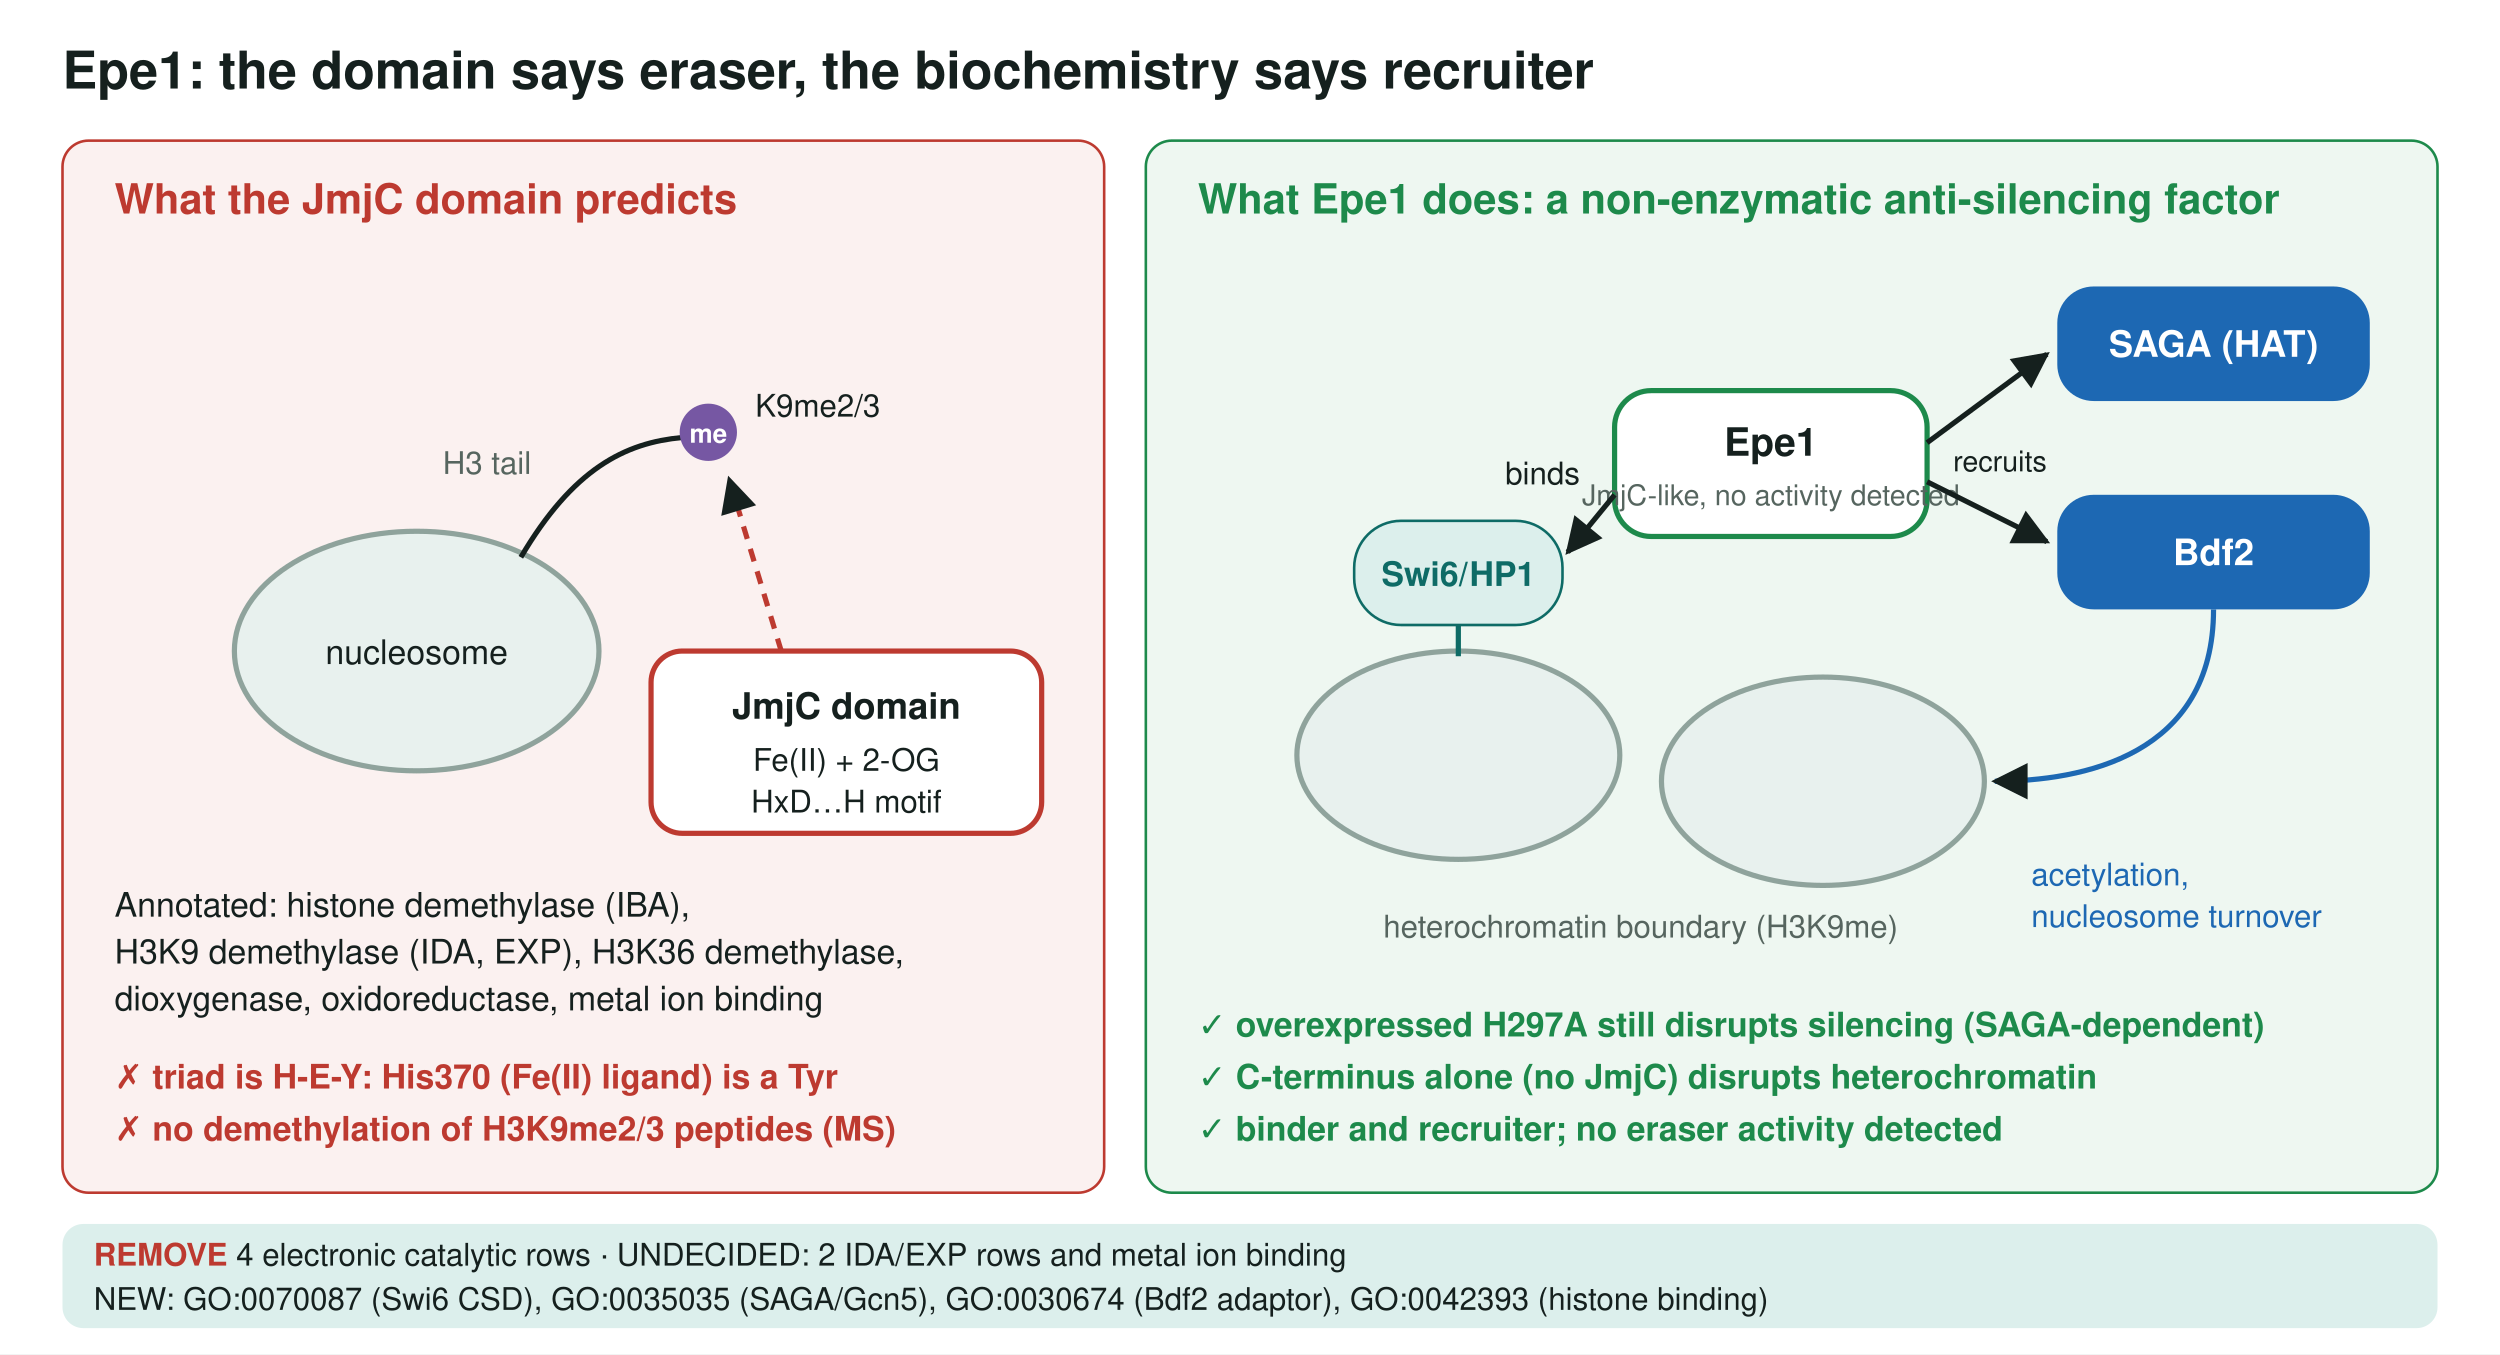
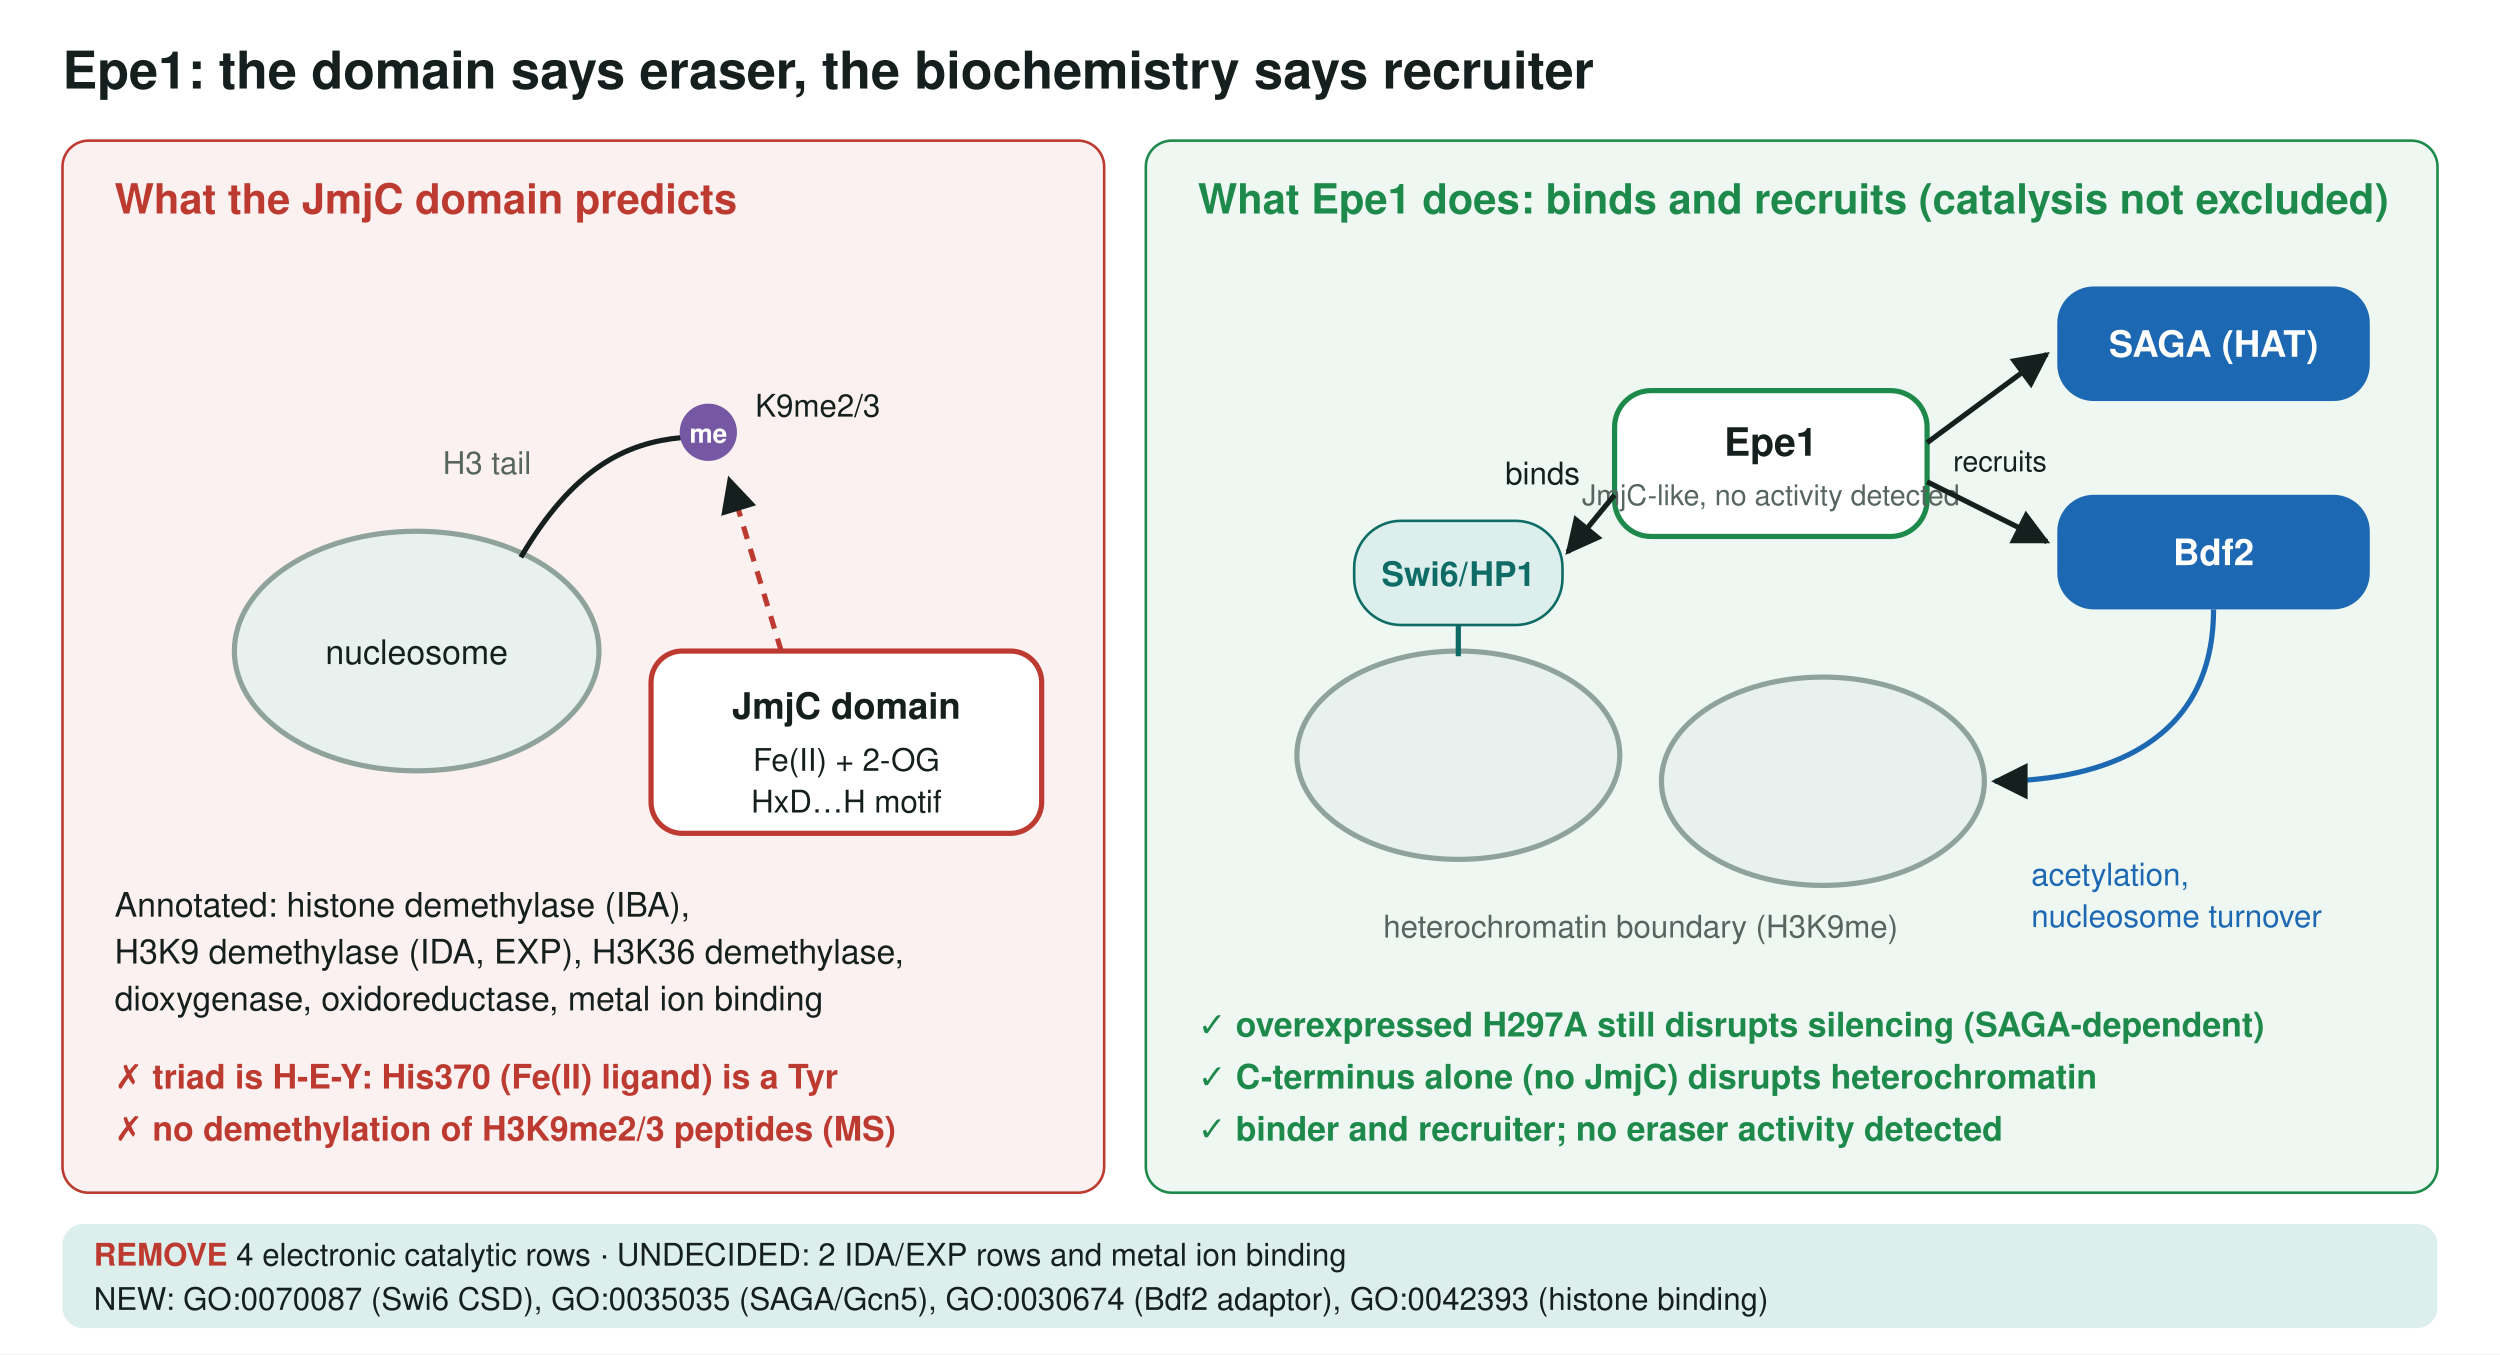
<svg xmlns="http://www.w3.org/2000/svg" viewBox="0 0 960 520" width="960" height="520" font-family="Helvetica, Arial, sans-serif">
  <rect width="960" height="520" fill="#ffffff" />
  <defs>
    <marker id="ar" viewBox="0 0 10 10" refX="9" refY="5" markerWidth="7" markerHeight="7" orient="auto">
      <path d="M0 0 L10 5 L0 10 z" fill="#15201e" />
    </marker>
  </defs>
  <text x="24" y="34" font-size="20" font-weight="bold" fill="#15201e">Epe1: the domain says eraser, the biochemistry says recruiter</text>
  <rect x="24" y="54" width="400" height="404" rx="10" fill="#fbf1f0" stroke="#bd3a30" />
  <text x="44" y="82" font-size="16" font-weight="bold" fill="#bd3a30">What the JmjC domain predicts</text>
  <ellipse cx="160" cy="250" rx="70" ry="46" fill="#e8f1ee" stroke="#8fa39c" stroke-width="2" />
  <text x="160" y="255" font-size="13" text-anchor="middle" fill="#15201e">nucleosome</text>
  <path d="M200 214 C 220 180, 240 170, 262 168" stroke="#15201e" stroke-width="2" fill="none" />
  <text x="170" y="182" font-size="12" fill="#56655f">H3 tail</text>
  <circle cx="272" cy="166" r="11" fill="#7657a3" />
  <text x="272" y="170" font-size="10" text-anchor="middle" fill="#ffffff" font-weight="bold">me</text>
  <text x="290" y="160" font-size="12" fill="#15201e">K9me2/3</text>
  <rect x="250" y="250" width="150" height="70" rx="12" fill="#ffffff" stroke="#bd3a30" stroke-width="2" />
  <text x="325" y="276" font-size="14" text-anchor="middle" font-weight="bold" fill="#15201e">JmjC domain</text>
  <text x="325" y="296" font-size="12" text-anchor="middle" fill="#15201e">Fe(II) + 2-OG</text>
  <text x="325" y="312" font-size="12" text-anchor="middle" fill="#15201e">HxD…H motif</text>
  <path d="M300 250 L 280 184" stroke="#bd3a30" stroke-width="2" stroke-dasharray="5 4" marker-end="url(#ar)" />
  <text x="44" y="352" font-size="13" fill="#15201e">Annotated: histone demethylase (IBA),</text>
  <text x="44" y="370" font-size="13" fill="#15201e">H3K9 demethylase (IDA, EXP), H3K36 demethylase,</text>
  <text x="44" y="388" font-size="13" fill="#15201e">dioxygenase, oxidoreductase, metal ion binding</text>
  <g font-size="13" fill="#bd3a30" font-weight="bold">
    <text x="44" y="418">✗ triad is H-E-Y: His370 (Fe(II) ligand) is a Tyr</text>
    <text x="44" y="438">✗ no demethylation of H3K9me2/3 peptides (MS)</text>
  </g>
  <rect x="440" y="54" width="496" height="404" rx="10" fill="#eef7f1" stroke="#1d8a4b" />
-   <text x="460" y="82" font-size="16" font-weight="bold" fill="#1d8a4b">What Epe1 does: a non-enzymatic anti-silencing factor</text>
+   <text x="460" y="82" font-size="16" font-weight="bold" fill="#1d8a4b">What Epe1 does: binds and recruits (catalysis not excluded)</text>
  <ellipse cx="560" cy="290" rx="62" ry="40" fill="#e8f1ee" stroke="#8fa39c" stroke-width="2" />
  <ellipse cx="700" cy="300" rx="62" ry="40" fill="#e8f1ee" stroke="#8fa39c" stroke-width="2" />
  <text x="630" y="360" font-size="12" text-anchor="middle" fill="#56655f">heterochromatin boundary (H3K9me)</text>
  <rect x="520" y="200" width="80" height="40" rx="18" fill="#dcefec" stroke="#0e6b66" />
  <text x="560" y="225" font-size="13" text-anchor="middle" font-weight="bold" fill="#0e6b66">Swi6/HP1</text>
  <path d="M560 240 L 560 252" stroke="#0e6b66" stroke-width="2" />
  <rect x="620" y="150" width="120" height="56" rx="14" fill="#ffffff" stroke="#1d8a4b" stroke-width="2" />
  <text x="680" y="175" font-size="15" text-anchor="middle" font-weight="bold" fill="#15201e">Epe1</text>
  <text x="680" y="194" font-size="11" text-anchor="middle" fill="#56655f">JmjC-like, no activity detected</text>
  <path d="M620 190 L 602 212" stroke="#15201e" stroke-width="2" marker-end="url(#ar)" />
  <text x="578" y="186" font-size="12" fill="#15201e">binds</text>
  <rect x="790" y="110" width="120" height="44" rx="14" fill="#1d68b3" />
  <text x="850" y="137" font-size="14" text-anchor="middle" font-weight="bold" fill="#ffffff">SAGA (HAT)</text>
  <rect x="790" y="190" width="120" height="44" rx="14" fill="#1d68b3" />
  <text x="850" y="217" font-size="14" text-anchor="middle" font-weight="bold" fill="#ffffff">Bdf2</text>
  <path d="M740 170 L 786 136" stroke="#15201e" stroke-width="2" marker-end="url(#ar)" />
  <path d="M740 185 L 786 208" stroke="#15201e" stroke-width="2" marker-end="url(#ar)" />
  <text x="750" y="181" font-size="11" fill="#15201e">recruits</text>
  <path d="M850 234 C 850 290, 800 300, 766 300" stroke="#1d68b3" stroke-width="2" fill="none" marker-end="url(#ar)" />
  <text x="780" y="340" font-size="12" fill="#1d68b3">acetylation,</text>
  <text x="780" y="356" font-size="12" fill="#1d68b3">nucleosome turnover</text>
  <g font-size="13" fill="#1d8a4b" font-weight="bold">
    <text x="460" y="398">✓ overexpressed H297A still disrupts silencing (SAGA-dependent)</text>
    <text x="460" y="418">✓ C-terminus alone (no JmjC) disrupts heterochromatin</text>
    <text x="460" y="438">✓ binder and recruiter; no eraser activity detected</text>
  </g>
  <rect x="24" y="470" width="912" height="40" rx="8" fill="#dcefec" />
  <text x="36" y="486" font-size="12" fill="#15201e">
    <tspan font-weight="bold" fill="#bd3a30">REMOVE</tspan> 4 electronic catalytic rows · UNDECIDED: 2 IDA/EXP rows and metal ion binding</text>
  <text x="36" y="503" font-size="12" fill="#15201e">NEW: GO:0070087 (Swi6 CSD), GO:0035035 (SAGA/Gcn5), GO:0030674 (Bdf2 adaptor), GO:0042393 (histone binding)</text>
</svg>
